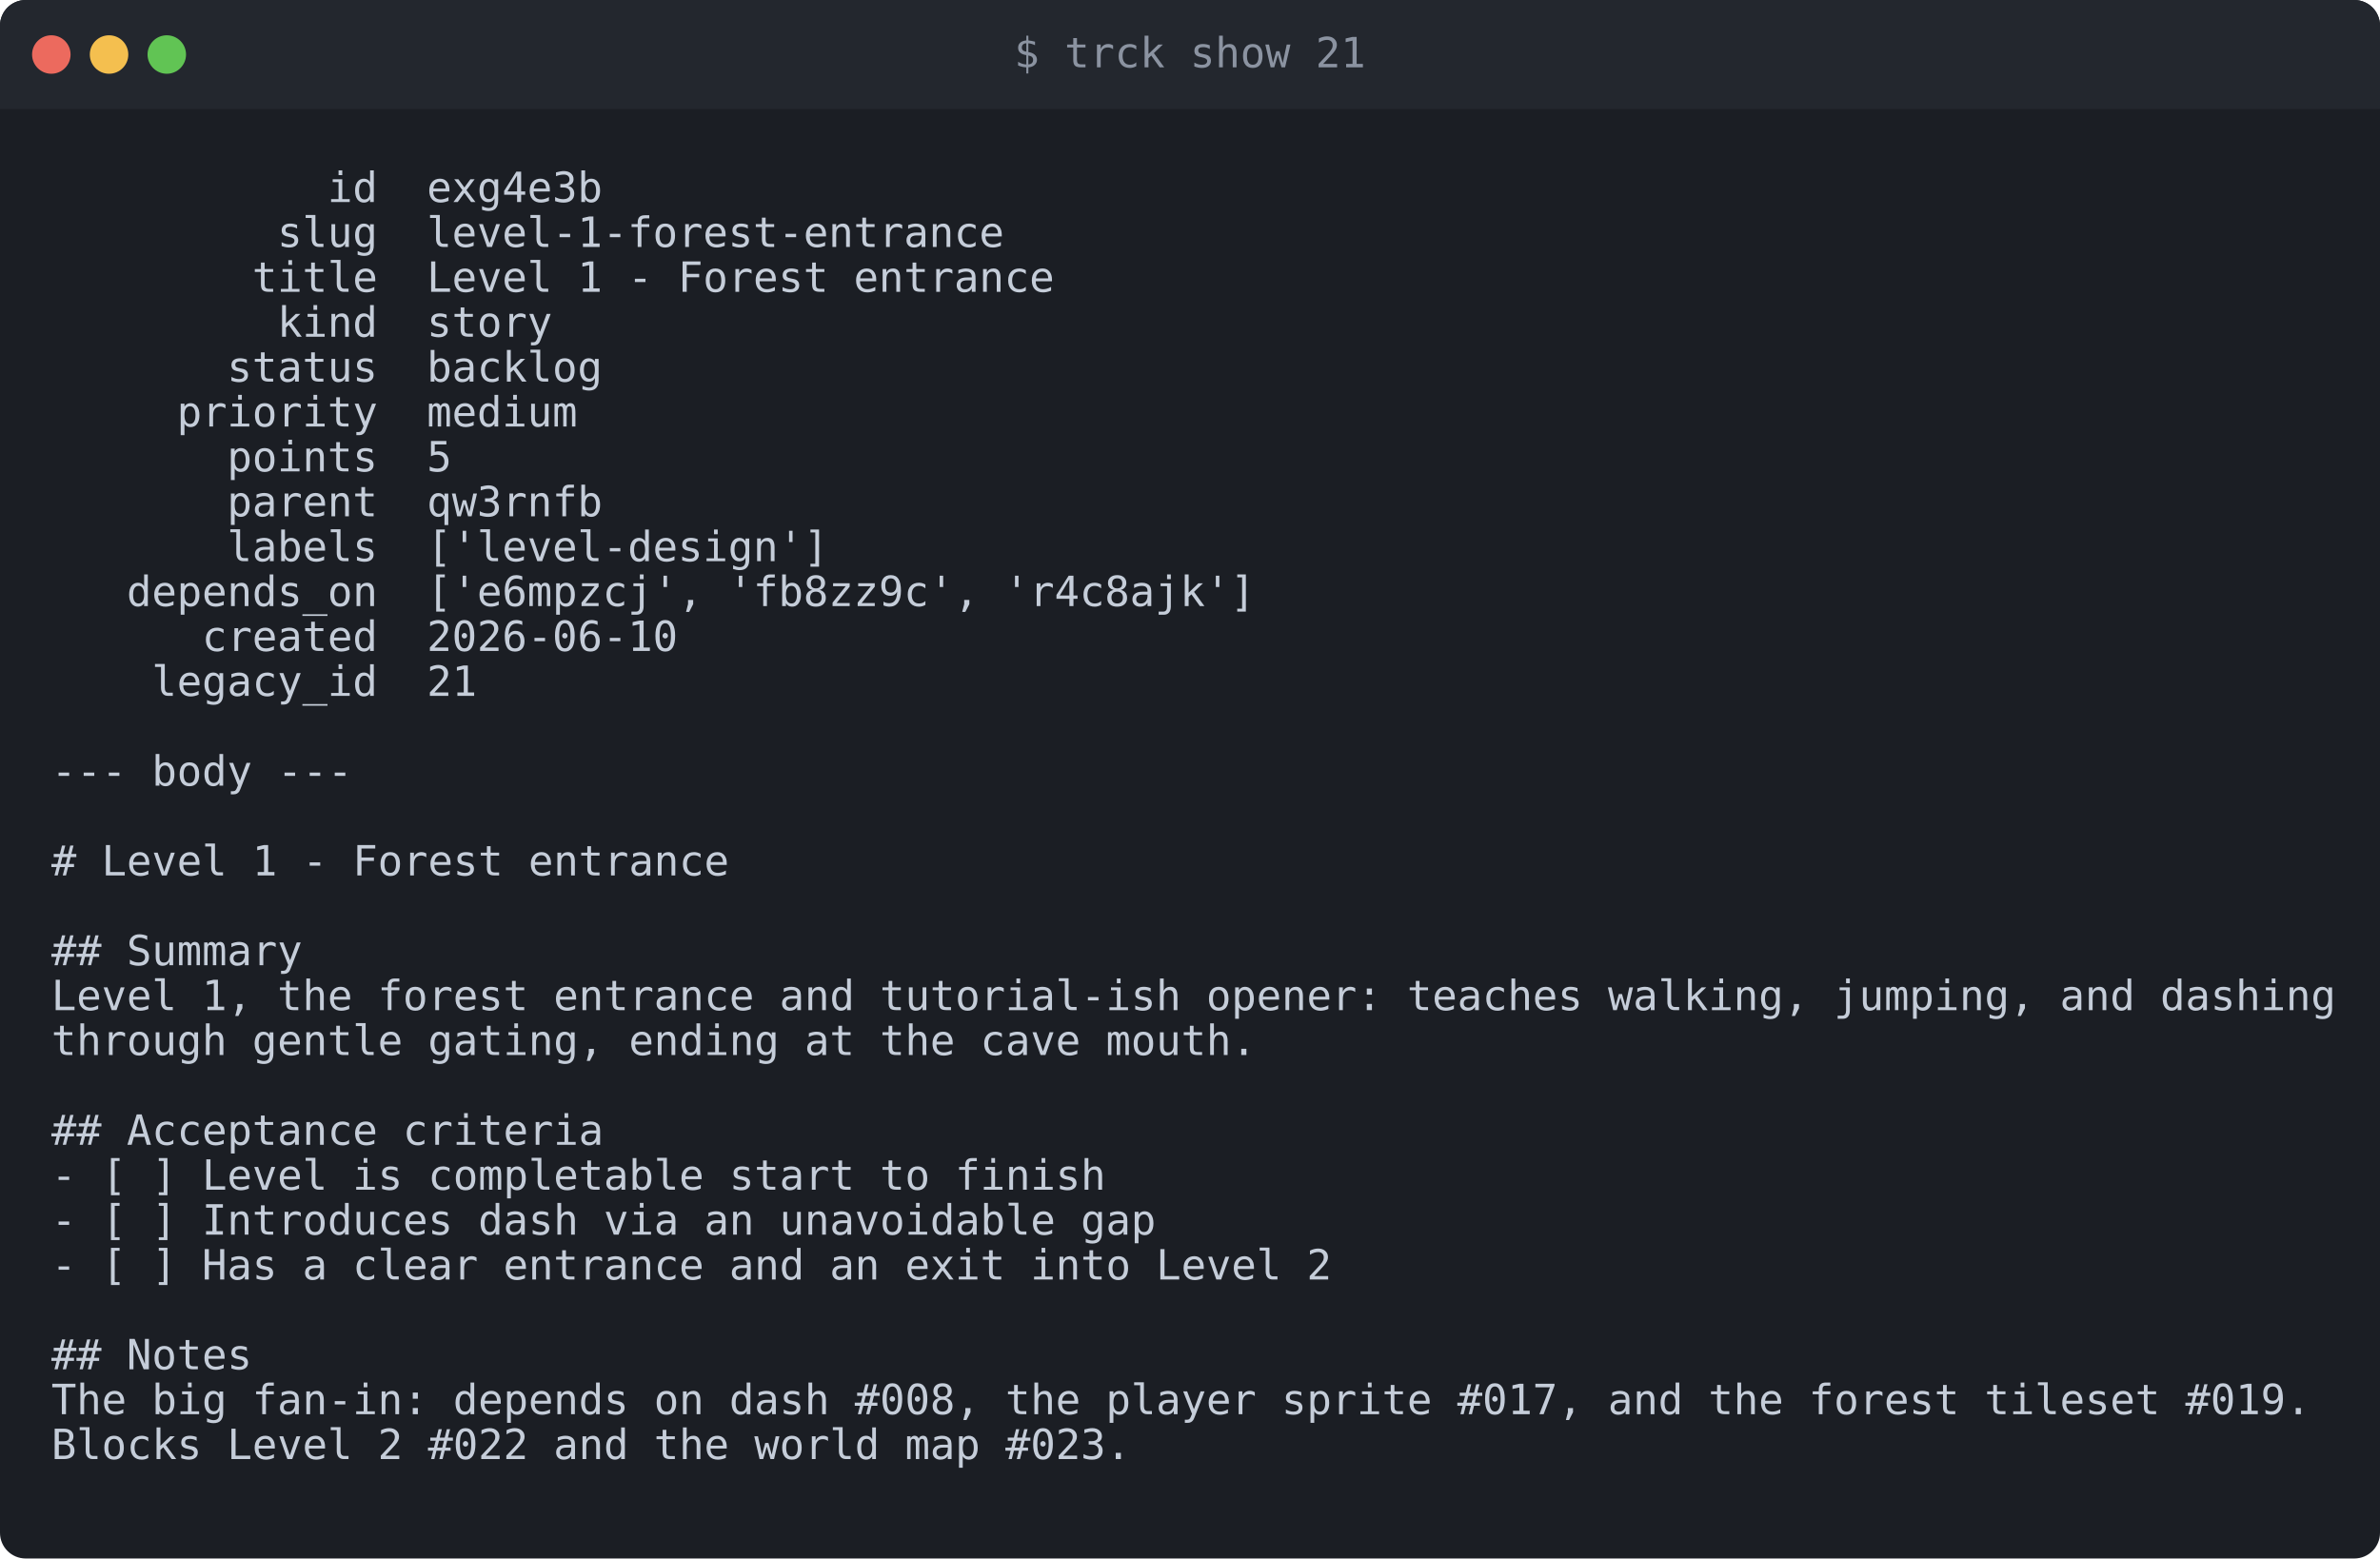
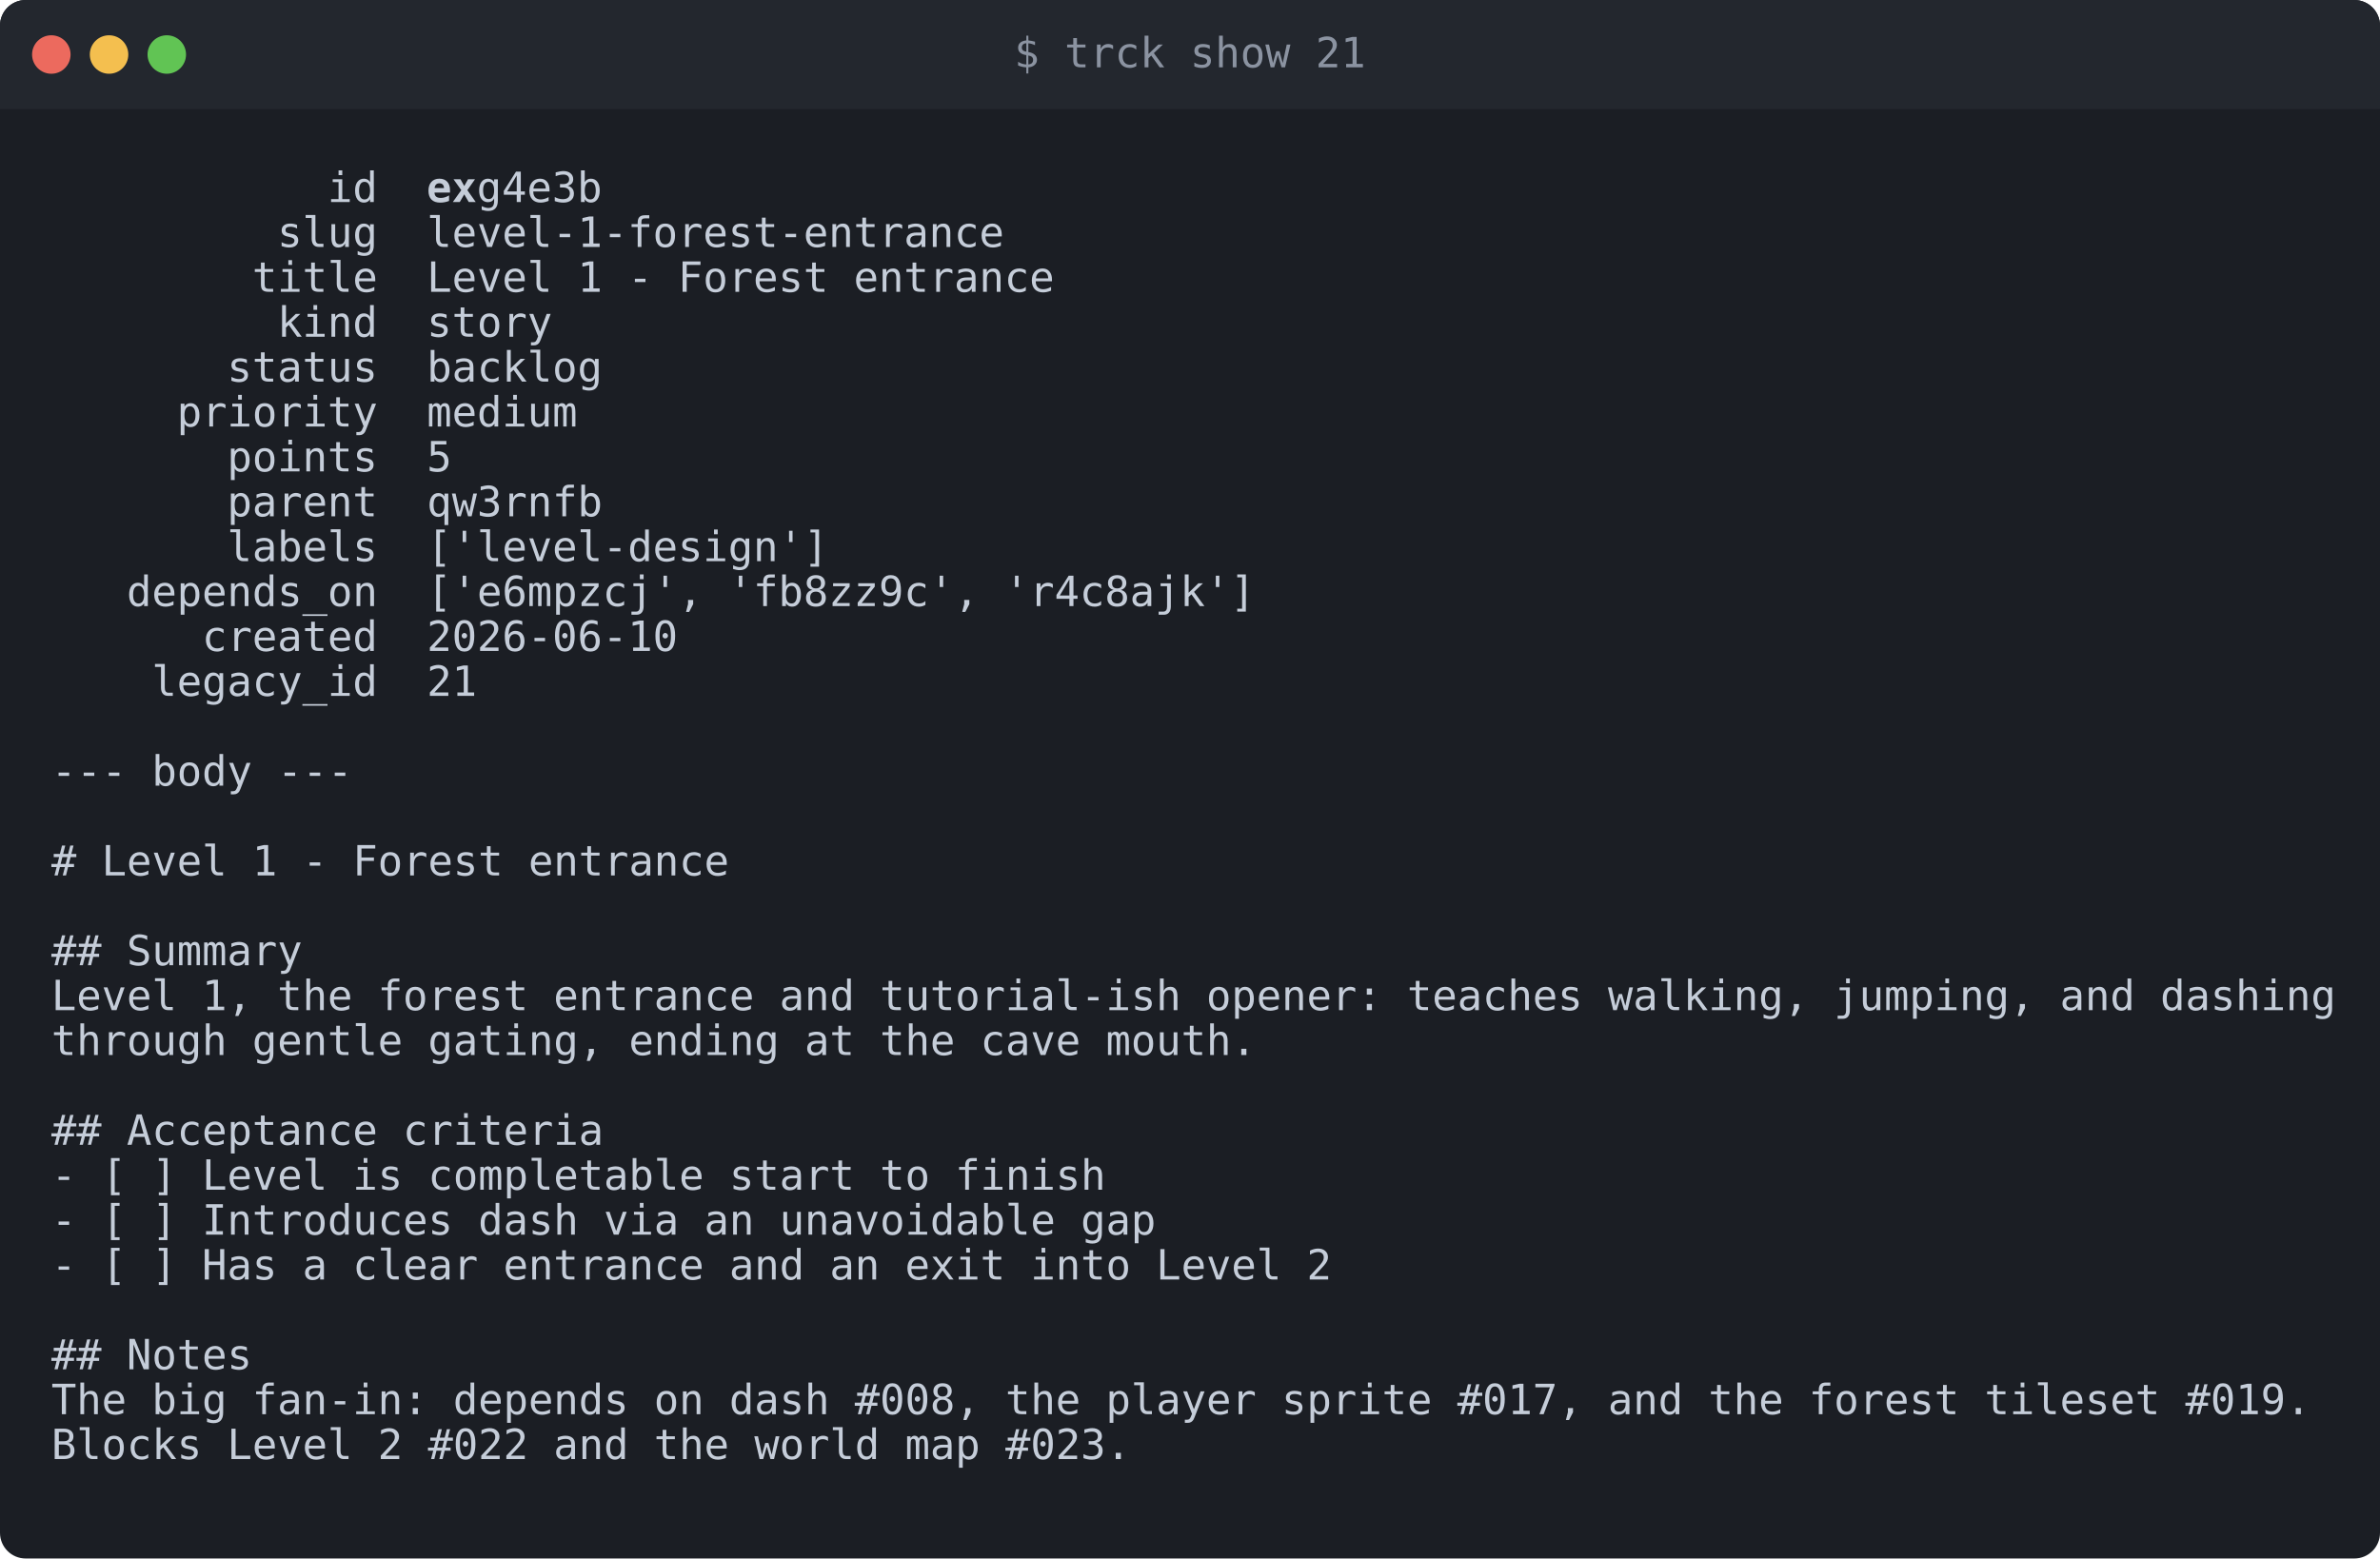
<svg xmlns="http://www.w3.org/2000/svg" width="742" height="486" viewBox="0 0 742 486" font-family="ui-monospace, 'DejaVu Sans Mono', 'Cascadia Code', 'Menlo', 'Consolas', monospace" font-size="13">
  <rect width="742" height="486" rx="8" fill="#1b1e24" />
  <path d="M0,8 A8,8 0 0 1 8,0 L734,0 A8,8 0 0 1 742,8 L742,34 L0,34 Z" fill="#23272e" />
  <circle cx="16" cy="17" r="6" fill="#ec6a5e" />
  <circle cx="34" cy="17" r="6" fill="#f4bf4f" />
  <circle cx="52" cy="17" r="6" fill="#61c454" />
  <text x="371" y="21" fill="#8b93a1" text-anchor="middle">$ trck show 21</text>
  <text y="63" xml:space="preserve">
    <tspan x="16.0" textLength="101.4" lengthAdjust="spacing" fill="#c5cdd9" opacity="0.55">           id</tspan>
-     <tspan x="117.4" textLength="70.2" lengthAdjust="spacing" fill="#c5cdd9">  exg4e3b</tspan>
+     <tspan x="117.4" textLength="15.6" lengthAdjust="spacing" fill="#c5cdd9">  </tspan>
+     <tspan x="133.0" textLength="15.6" lengthAdjust="spacing" fill="#c5cdd9" font-weight="bold">ex</tspan>
+     <tspan x="148.6" textLength="39.0" lengthAdjust="spacing" fill="#c5cdd9" opacity="0.55">g4e3b</tspan>
  </text>
  <text y="77" xml:space="preserve">
    <tspan x="16.0" textLength="101.4" lengthAdjust="spacing" fill="#c5cdd9" opacity="0.55">         slug</tspan>
    <tspan x="117.4" textLength="195.0" lengthAdjust="spacing" fill="#c5cdd9">  level-1-forest-entrance</tspan>
  </text>
  <text y="91" xml:space="preserve">
    <tspan x="16.0" textLength="101.4" lengthAdjust="spacing" fill="#c5cdd9" opacity="0.55">        title</tspan>
    <tspan x="117.4" textLength="210.6" lengthAdjust="spacing" fill="#c5cdd9">  Level 1 - Forest entrance</tspan>
  </text>
  <text y="105" xml:space="preserve">
    <tspan x="16.0" textLength="101.4" lengthAdjust="spacing" fill="#c5cdd9" opacity="0.55">         kind</tspan>
    <tspan x="117.4" textLength="54.6" lengthAdjust="spacing" fill="#c5cdd9">  story</tspan>
  </text>
  <text y="119" xml:space="preserve">
    <tspan x="16.0" textLength="101.4" lengthAdjust="spacing" fill="#c5cdd9" opacity="0.55">       status</tspan>
    <tspan x="117.4" textLength="70.2" lengthAdjust="spacing" fill="#c5cdd9">  backlog</tspan>
  </text>
  <text y="133" xml:space="preserve">
    <tspan x="16.0" textLength="101.4" lengthAdjust="spacing" fill="#c5cdd9" opacity="0.55">     priority</tspan>
    <tspan x="117.4" textLength="62.4" lengthAdjust="spacing" fill="#c5cdd9">  medium</tspan>
  </text>
  <text y="147" xml:space="preserve">
    <tspan x="16.0" textLength="101.4" lengthAdjust="spacing" fill="#c5cdd9" opacity="0.55">       points</tspan>
    <tspan x="117.4" textLength="23.4" lengthAdjust="spacing" fill="#c5cdd9">  5</tspan>
  </text>
  <text y="161" xml:space="preserve">
    <tspan x="16.0" textLength="101.4" lengthAdjust="spacing" fill="#c5cdd9" opacity="0.55">       parent</tspan>
    <tspan x="117.4" textLength="70.2" lengthAdjust="spacing" fill="#c5cdd9">  qw3rnfb</tspan>
  </text>
  <text y="175" xml:space="preserve">
    <tspan x="16.0" textLength="101.4" lengthAdjust="spacing" fill="#c5cdd9" opacity="0.55">       labels</tspan>
    <tspan x="117.4" textLength="140.4" lengthAdjust="spacing" fill="#c5cdd9">  ['level-design']</tspan>
  </text>
  <text y="189" xml:space="preserve">
    <tspan x="16.0" textLength="101.4" lengthAdjust="spacing" fill="#c5cdd9" opacity="0.55">   depends_on</tspan>
    <tspan x="117.4" textLength="273.0" lengthAdjust="spacing" fill="#c5cdd9">  ['e6mpzcj', 'fb8zz9c', 'r4c8ajk']</tspan>
  </text>
  <text y="203" xml:space="preserve">
    <tspan x="16.0" textLength="101.4" lengthAdjust="spacing" fill="#c5cdd9" opacity="0.55">      created</tspan>
    <tspan x="117.4" textLength="93.6" lengthAdjust="spacing" fill="#c5cdd9">  2026-06-10</tspan>
  </text>
  <text y="217" xml:space="preserve">
    <tspan x="16.0" textLength="101.4" lengthAdjust="spacing" fill="#c5cdd9" opacity="0.55">    legacy_id</tspan>
    <tspan x="117.4" textLength="31.2" lengthAdjust="spacing" fill="#c5cdd9">  21</tspan>
  </text>
  <text y="231" xml:space="preserve">
</text>
  <text y="245" xml:space="preserve">
    <tspan x="16.0" textLength="93.6" lengthAdjust="spacing" fill="#c5cdd9">--- body ---</tspan>
  </text>
  <text y="259" xml:space="preserve">
</text>
  <text y="273" xml:space="preserve">
    <tspan x="16.0" textLength="210.6" lengthAdjust="spacing" fill="#c5cdd9"># Level 1 - Forest entrance</tspan>
  </text>
  <text y="287" xml:space="preserve">
</text>
  <text y="301" xml:space="preserve">
    <tspan x="16.0" textLength="78.0" lengthAdjust="spacing" fill="#c5cdd9">## Summary</tspan>
  </text>
  <text y="315" xml:space="preserve">
    <tspan x="16.0" textLength="709.8" lengthAdjust="spacing" fill="#c5cdd9">Level 1, the forest entrance and tutorial-ish opener: teaches walking, jumping, and dashing</tspan>
  </text>
  <text y="329" xml:space="preserve">
    <tspan x="16.0" textLength="374.4" lengthAdjust="spacing" fill="#c5cdd9">through gentle gating, ending at the cave mouth.</tspan>
  </text>
  <text y="343" xml:space="preserve">
</text>
  <text y="357" xml:space="preserve">
    <tspan x="16.0" textLength="171.6" lengthAdjust="spacing" fill="#c5cdd9">## Acceptance criteria</tspan>
  </text>
  <text y="371" xml:space="preserve">
    <tspan x="16.0" textLength="327.6" lengthAdjust="spacing" fill="#c5cdd9">- [ ] Level is completable start to finish</tspan>
  </text>
  <text y="385" xml:space="preserve">
    <tspan x="16.0" textLength="343.2" lengthAdjust="spacing" fill="#c5cdd9">- [ ] Introduces dash via an unavoidable gap</tspan>
  </text>
  <text y="399" xml:space="preserve">
    <tspan x="16.0" textLength="397.8" lengthAdjust="spacing" fill="#c5cdd9">- [ ] Has a clear entrance and an exit into Level 2</tspan>
  </text>
  <text y="413" xml:space="preserve">
</text>
  <text y="427" xml:space="preserve">
    <tspan x="16.0" textLength="62.4" lengthAdjust="spacing" fill="#c5cdd9">## Notes</tspan>
  </text>
  <text y="441" xml:space="preserve">
    <tspan x="16.0" textLength="702.0" lengthAdjust="spacing" fill="#c5cdd9">The big fan-in: depends on dash #008, the player sprite #017, and the forest tileset #019.</tspan>
  </text>
  <text y="455" xml:space="preserve">
    <tspan x="16.0" textLength="335.4" lengthAdjust="spacing" fill="#c5cdd9">Blocks Level 2 #022 and the world map #023.</tspan>
  </text>
  <text y="469" xml:space="preserve">
</text>
</svg>
